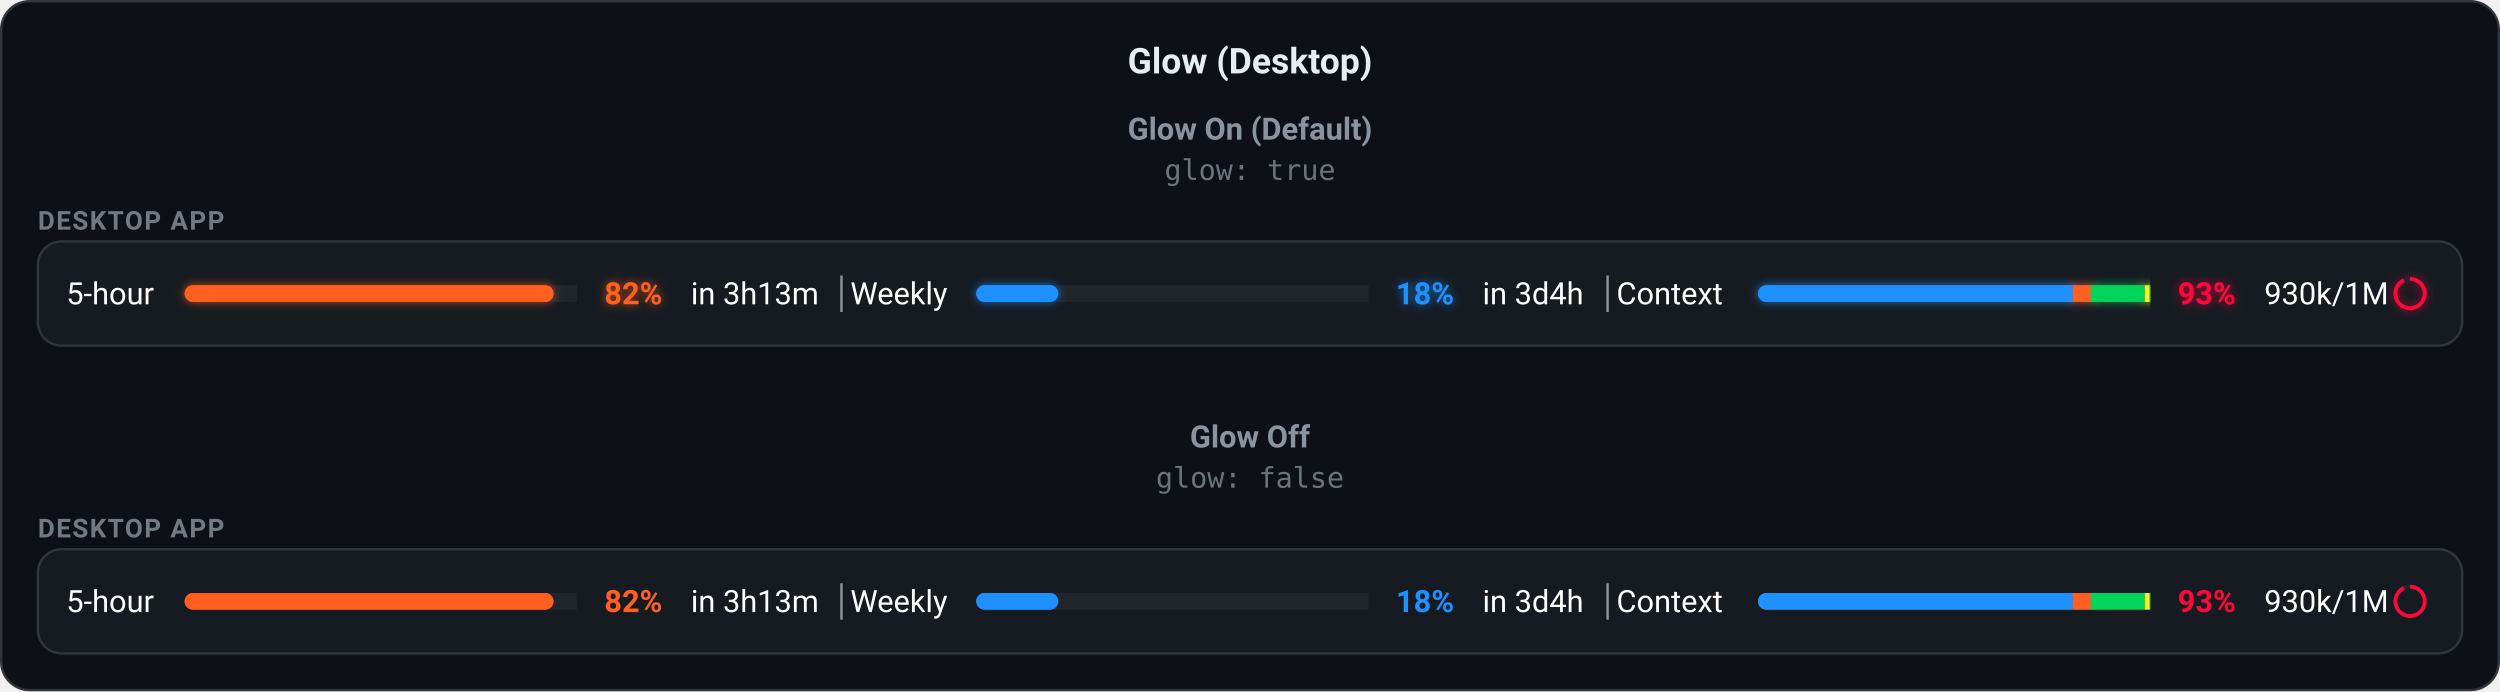
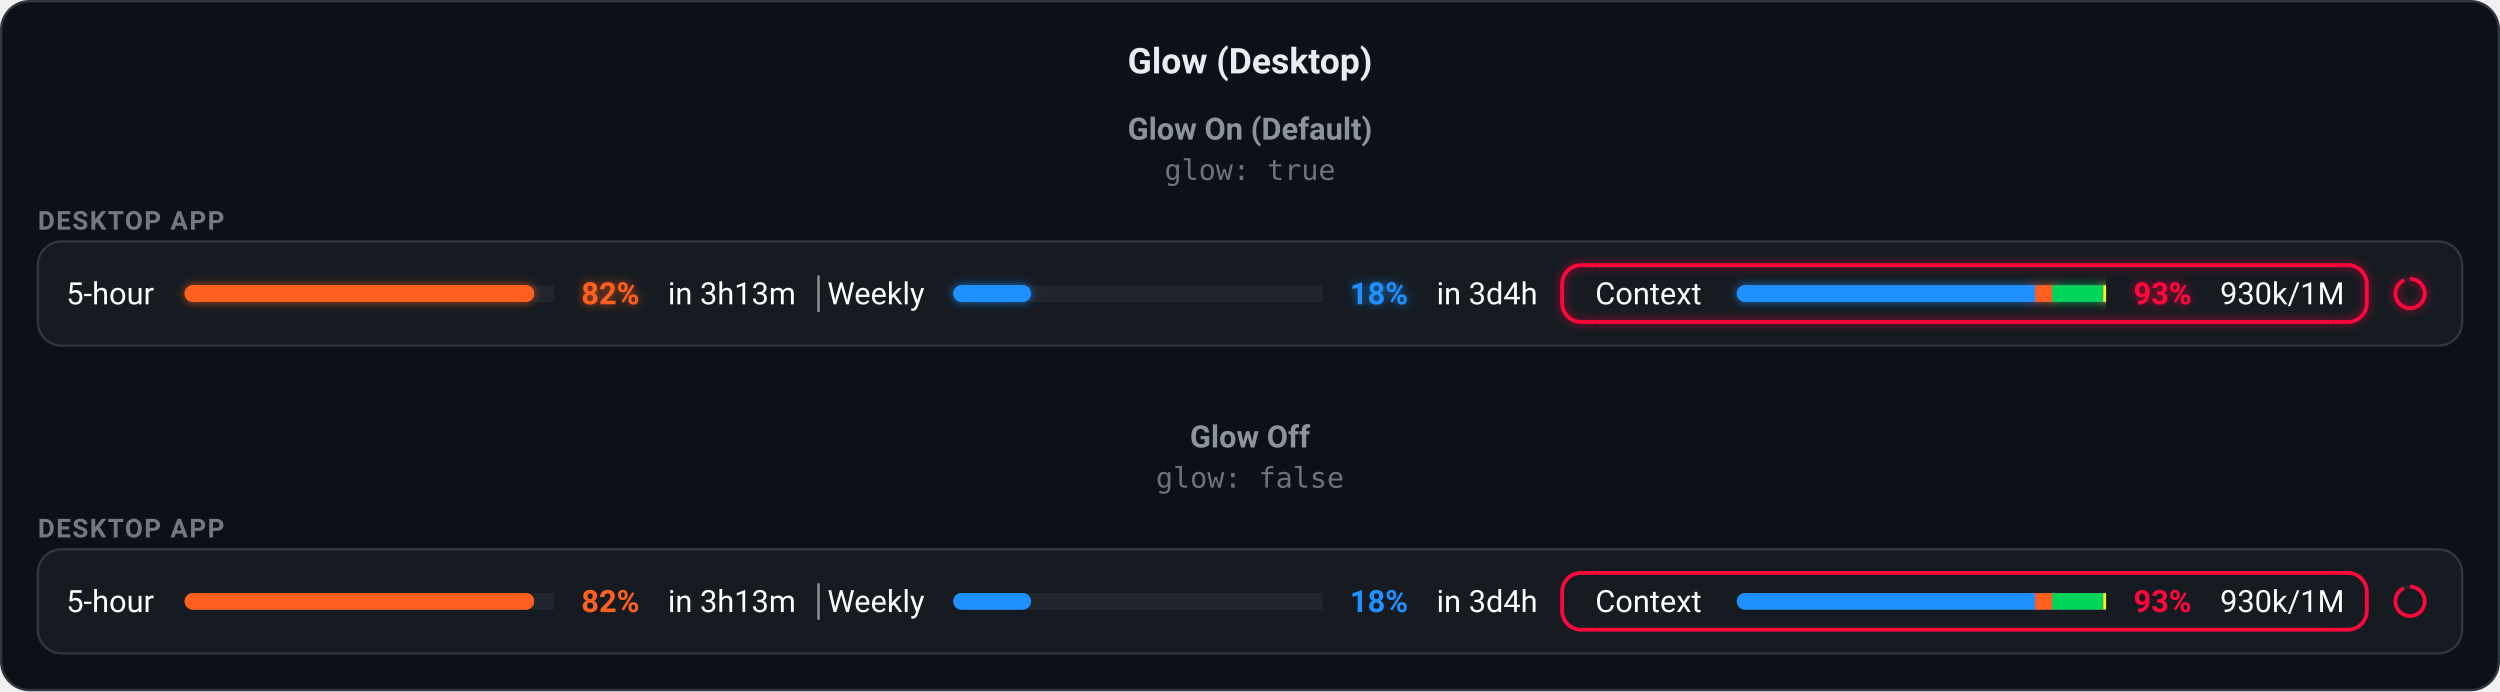
<svg xmlns="http://www.w3.org/2000/svg" width="1056" height="292" viewBox="0 0 1056 292">
  <rect x="0.5" y="0.5" width="1055" height="291" rx="12" fill="#0D1117" stroke="#30363D" />
  <text x="528" y="31" font-family="'Segoe UI', system-ui, -apple-system, Roboto, sans-serif" font-size="15" font-weight="600" fill="#E6EDF3" text-anchor="middle">Glow (Desktop)</text>
  <text x="528" y="59" font-family="'Segoe UI', system-ui, -apple-system, Roboto, sans-serif" font-size="13" font-weight="600" fill="#8B949E" text-anchor="middle">Glow On (Default)</text>
  <text x="528" y="76" font-family="'Cascadia Mono', 'JetBrains Mono', Consolas, 'DejaVu Sans Mono', monospace" font-size="12" fill="#8B949E" fill-opacity="0.75" text-anchor="middle" xml:space="preserve">glow: true</text>
  <text x="16" y="97" font-family="'Segoe UI', system-ui, -apple-system, Roboto, sans-serif" font-size="11" font-weight="600" letter-spacing="0.6" fill="#8B949E" fill-opacity="0.8">DESKTOP APP</text>
  <rect x="16" y="102" width="1024" height="44" rx="10" fill="#161B22" stroke="#30363D" />
+   <svg x="673.84" y="107.33" width="311.89" height="33.33" viewBox="0 0 100 50" preserveAspectRatio="none">
+     <defs>
+       <filter id="fgf15674" filterUnits="userSpaceOnUse" x="0" y="0" width="100" height="50">
+         <feGaussianBlur stdDeviation="0 3" />
+       </filter>
+     </defs>
+     <path data-role="frame-halo" d="M0 7H100M0 43H100" fill="none" stroke="#FF073A" stroke-width="2.4" stroke-linecap="butt" filter="url(#fgf15674)" opacity="0.7" />
+     <path data-role="frame" d="M0 7H100M0 43H100" fill="none" stroke="#FF073A" stroke-width="2.4" stroke-linecap="butt" />
+   </svg>
+   <svg x="655.18" y="107.33" width="18.67" height="33.33" viewBox="0 0 28 50">
+     <defs>
+       <filter id="fgf15655" filterUnits="userSpaceOnUse" x="-46" y="0" width="138" height="50">
+         <feGaussianBlur stdDeviation="3 3" />
+       </filter>
+     </defs>
+     <path data-role="frame-halo" d="M46 7H19A12 12 0 0 0 7 19V31A12 12 0 0 0 19 43H46" fill="none" stroke="#FF073A" stroke-width="2.4" stroke-linecap="butt" filter="url(#fgf15655)" opacity="0.7" />
+     <path data-role="frame" d="M46 7H19A12 12 0 0 0 7 19V31A12 12 0 0 0 19 43H46" fill="none" stroke="#FF073A" stroke-width="2.4" stroke-linecap="butt" />
+   </svg>
+   <svg x="985.73" y="107.33" width="18.67" height="33.33" viewBox="0 0 28 50">
+     <defs>
+       <filter id="fgf15986" filterUnits="userSpaceOnUse" x="-46" y="0" width="138" height="50">
+         <feGaussianBlur stdDeviation="3 3" />
+       </filter>
+     </defs>
+     <g transform="translate(28 0) scale(-1 1)">
+       <path data-role="frame-halo" d="M46 7H19A12 12 0 0 0 7 19V31A12 12 0 0 0 19 43H46" fill="none" stroke="#FF073A" stroke-width="2.4" stroke-linecap="butt" filter="url(#fgf15986)" opacity="0.7" />
+       <path data-role="frame" d="M46 7H19A12 12 0 0 0 7 19V31A12 12 0 0 0 19 43H46" fill="none" stroke="#FF073A" stroke-width="2.4" stroke-linecap="butt" />
+     </g>
+   </svg>
  <text x="28.00" y="128.55" font-family="'Segoe UI', system-ui, -apple-system, Roboto, sans-serif" font-size="13" fill="#FFFFFF" textLength="42.00" lengthAdjust="spacing" xml:space="preserve">5-hour </text>
-   <svg x="70.00" y="114" width="173.67" height="20" overflow="hidden">
-     <svg x="0.00" y="0" width="206.00" height="20" viewBox="0 0 309 30" preserveAspectRatio="xMinYMid meet">
-       <defs>
-         <filter id="r8" filterUnits="userSpaceOnUse" x="0" y="0" width="309" height="30">
-           <feGaussianBlur stdDeviation="3" />
-         </filter>
-         <clipPath id="c8">
-           <rect x="12" y="9.75" width="233.70" height="10.5" rx="5.25" />
-         </clipPath>
-       </defs>
-       <rect data-role="track" x="12" y="9.75" width="285" height="10.5" rx="5.25" fill="#21262D" />
-       <g filter="url(#r8)" opacity="0.7">
-         <g clip-path="url(#c8)">
-           <rect data-role="slice-halo-tip" x="12" y="9.75" width="233.70" height="10.5" fill="#FF5F1F" />
-           <rect data-role="slice-halo" x="12.00" y="9.75" width="233.70" height="10.5" fill="#FF5F1F" data-grow="82.0" />
+   <svg x="70.00" y="114" width="163.96" height="20" overflow="hidden">
+     <svg x="0.00" y="0" width="196.00" height="20" viewBox="0 0 294 30" preserveAspectRatio="xMinYMid meet">
+       <defs>
+         <filter id="r9" filterUnits="userSpaceOnUse" x="0" y="0" width="294" height="30">
+           <feGaussianBlur stdDeviation="3" />
+         </filter>
+         <clipPath id="c9">
+           <rect x="12" y="9.75" width="221.40" height="10.5" rx="5.25" />
+         </clipPath>
+       </defs>
+       <rect data-role="track" x="12" y="9.75" width="270" height="10.5" rx="5.25" fill="#21262D" />
+       <g filter="url(#r9)" opacity="0.7">
+         <g clip-path="url(#c9)">
+           <rect data-role="slice-halo-tip" x="12" y="9.75" width="221.40" height="10.5" fill="#FF5F1F" />
+           <rect data-role="slice-halo" x="12.00" y="9.75" width="221.40" height="10.5" fill="#FF5F1F" data-grow="82.0" />
        </g>
      </g>
-       <g clip-path="url(#c8)">
-         <rect data-role="slice-tip" x="12" y="9.75" width="233.70" height="10.5" fill="#FF5F1F" />
-         <rect data-role="slice" x="12.00" y="9.75" width="233.70" height="10.5" fill="#FF5F1F" data-grow="82.0" />
-       </g>
-     </svg>
-   </svg>
-   <svg x="247.27" y="114" width="41.33" height="20" viewBox="0 0 62 30" preserveAspectRatio="xMinYMid meet">
-     <defs>
-       <filter id="r9" filterUnits="userSpaceOnUse" x="0" y="0" width="62" height="30">
-         <feGaussianBlur stdDeviation="3" />
-       </filter>
-     </defs>
-     <text data-role="pct-halo" x="12" y="21.8" font-family="system-ui, -apple-system, 'Segoe UI', Roboto, sans-serif" font-size="19.5" font-weight="700" fill="#FF5F1F" filter="url(#r9)" opacity="0.7">82%</text>
+       <g clip-path="url(#c9)">
+         <rect data-role="slice-tip" x="12" y="9.75" width="221.40" height="10.5" fill="#FF5F1F" />
+         <rect data-role="slice" x="12.00" y="9.75" width="221.40" height="10.5" fill="#FF5F1F" data-grow="82.0" />
+       </g>
+     </svg>
+   </svg>
+   <svg x="237.56" y="114" width="41.33" height="20" viewBox="0 0 62 30" preserveAspectRatio="xMinYMid meet">
+     <defs>
+       <filter id="r10" filterUnits="userSpaceOnUse" x="0" y="0" width="62" height="30">
+         <feGaussianBlur stdDeviation="3" />
+       </filter>
+     </defs>
+     <text data-role="pct-halo" x="12" y="21.8" font-family="system-ui, -apple-system, 'Segoe UI', Roboto, sans-serif" font-size="19.5" font-weight="700" fill="#FF5F1F" filter="url(#r10)" opacity="0.7">82%</text>
    <text data-role="pct" x="12" y="21.8" font-family="system-ui, -apple-system, 'Segoe UI', Roboto, sans-serif" font-size="19.5" font-weight="700" fill="#FF5F1F">82%</text>
  </svg>
-   <text x="288.60" y="128.55" font-family="'Segoe UI', system-ui, -apple-system, Roboto, sans-serif" font-size="13" fill="#FFFFFF" textLength="58.80" lengthAdjust="spacing" xml:space="preserve"> in 3h13m</text>
-   <text x="347.40" y="128.55" font-family="'Segoe UI', system-ui, -apple-system, Roboto, sans-serif" font-size="13" fill="#929497" textLength="11.80" lengthAdjust="spacing" xml:space="preserve"> │ </text>
-   <text x="359.20" y="128.55" font-family="'Segoe UI', system-ui, -apple-system, Roboto, sans-serif" font-size="13" fill="#FFFFFF" textLength="45.20" lengthAdjust="spacing" xml:space="preserve">Weekly </text>
-   <svg x="404.40" y="114" width="173.67" height="20" overflow="hidden">
-     <svg x="0.00" y="0" width="206.00" height="20" viewBox="0 0 309 30" preserveAspectRatio="xMinYMid meet">
-       <defs>
-         <filter id="r10" filterUnits="userSpaceOnUse" x="0" y="0" width="309" height="30">
-           <feGaussianBlur stdDeviation="3" />
-         </filter>
-         <clipPath id="c10">
-           <rect x="12" y="9.75" width="51.87" height="10.5" rx="5.25" />
-         </clipPath>
-       </defs>
-       <rect data-role="track" x="12" y="9.75" width="285" height="10.5" rx="5.25" fill="#21262D" />
-       <g filter="url(#r10)" opacity="0.7">
-         <g clip-path="url(#c10)">
-           <rect data-role="slice-halo-tip" x="12" y="9.75" width="51.87" height="10.5" fill="#1E90FF" />
-           <rect data-role="slice-halo" x="12.00" y="9.75" width="51.87" height="10.5" fill="#1E90FF" data-grow="18.2" />
+   <text x="278.89" y="128.55" font-family="'Segoe UI', system-ui, -apple-system, Roboto, sans-serif" font-size="13" fill="#FFFFFF" textLength="58.80" lengthAdjust="spacing" xml:space="preserve"> in 3h13m</text>
+   <text x="337.69" y="128.55" font-family="'Segoe UI', system-ui, -apple-system, Roboto, sans-serif" font-size="13" fill="#929497" textLength="11.80" lengthAdjust="spacing" xml:space="preserve"> │ </text>
+   <text x="349.49" y="128.55" font-family="'Segoe UI', system-ui, -apple-system, Roboto, sans-serif" font-size="13" fill="#FFFFFF" textLength="45.20" lengthAdjust="spacing" xml:space="preserve">Weekly </text>
+   <svg x="394.69" y="114" width="163.96" height="20" overflow="hidden">
+     <svg x="0.00" y="0" width="196.00" height="20" viewBox="0 0 294 30" preserveAspectRatio="xMinYMid meet">
+       <defs>
+         <filter id="r11" filterUnits="userSpaceOnUse" x="0" y="0" width="294" height="30">
+           <feGaussianBlur stdDeviation="3" />
+         </filter>
+         <clipPath id="c11">
+           <rect x="12" y="9.75" width="49.14" height="10.5" rx="5.25" />
+         </clipPath>
+       </defs>
+       <rect data-role="track" x="12" y="9.75" width="270" height="10.5" rx="5.25" fill="#21262D" />
+       <g filter="url(#r11)" opacity="0.7">
+         <g clip-path="url(#c11)">
+           <rect data-role="slice-halo-tip" x="12" y="9.75" width="49.14" height="10.5" fill="#1E90FF" />
+           <rect data-role="slice-halo" x="12.00" y="9.75" width="49.14" height="10.5" fill="#1E90FF" data-grow="18.2" />
        </g>
      </g>
-       <g clip-path="url(#c10)">
-         <rect data-role="slice-tip" x="12" y="9.75" width="51.87" height="10.5" fill="#1E90FF" />
-         <rect data-role="slice" x="12.00" y="9.75" width="51.87" height="10.5" fill="#1E90FF" data-grow="18.2" />
-       </g>
-     </svg>
-   </svg>
-   <svg x="581.67" y="114" width="41.33" height="20" viewBox="0 0 62 30" preserveAspectRatio="xMinYMid meet">
-     <defs>
-       <filter id="r11" filterUnits="userSpaceOnUse" x="0" y="0" width="62" height="30">
-         <feGaussianBlur stdDeviation="3" />
-       </filter>
-     </defs>
-     <text data-role="pct-halo" x="12" y="21.8" font-family="system-ui, -apple-system, 'Segoe UI', Roboto, sans-serif" font-size="19.5" font-weight="700" fill="#1E90FF" filter="url(#r11)" opacity="0.7">18%</text>
+       <g clip-path="url(#c11)">
+         <rect data-role="slice-tip" x="12" y="9.75" width="49.14" height="10.5" fill="#1E90FF" />
+         <rect data-role="slice" x="12.00" y="9.75" width="49.14" height="10.5" fill="#1E90FF" data-grow="18.2" />
+       </g>
+     </svg>
+   </svg>
+   <svg x="562.24" y="114" width="41.33" height="20" viewBox="0 0 62 30" preserveAspectRatio="xMinYMid meet">
+     <defs>
+       <filter id="r12" filterUnits="userSpaceOnUse" x="0" y="0" width="62" height="30">
+         <feGaussianBlur stdDeviation="3" />
+       </filter>
+     </defs>
+     <text data-role="pct-halo" x="12" y="21.8" font-family="system-ui, -apple-system, 'Segoe UI', Roboto, sans-serif" font-size="19.5" font-weight="700" fill="#1E90FF" filter="url(#r12)" opacity="0.7">18%</text>
    <text data-role="pct" x="12" y="21.8" font-family="system-ui, -apple-system, 'Segoe UI', Roboto, sans-serif" font-size="19.5" font-weight="700" fill="#1E90FF">18%</text>
  </svg>
-   <text x="623.00" y="128.55" font-family="'Segoe UI', system-ui, -apple-system, Roboto, sans-serif" font-size="13" fill="#FFFFFF" textLength="48.00" lengthAdjust="spacing" xml:space="preserve"> in 3d4h</text>
-   <text x="671.00" y="128.55" font-family="'Segoe UI', system-ui, -apple-system, Roboto, sans-serif" font-size="13" fill="#929497" textLength="11.80" lengthAdjust="spacing" xml:space="preserve"> │ </text>
-   <text x="682.80" y="128.55" font-family="'Segoe UI', system-ui, -apple-system, Roboto, sans-serif" font-size="13" fill="#FFFFFF" textLength="51.80" lengthAdjust="spacing" xml:space="preserve">Context </text>
-   <svg x="734.60" y="114" width="173.67" height="20" overflow="hidden">
-     <svg x="0.00" y="0" width="206.00" height="20" viewBox="0 0 309 30" preserveAspectRatio="xMinYMid meet">
-       <defs>
-         <filter id="r12" filterUnits="userSpaceOnUse" x="0" y="0" width="309" height="30">
-           <feGaussianBlur stdDeviation="3" />
-         </filter>
-         <clipPath id="c12">
-           <rect x="12" y="9.75" width="274.45" height="10.5" rx="5.25" />
-         </clipPath>
-       </defs>
-       <rect data-role="track" x="12" y="9.75" width="285" height="10.5" rx="5.25" fill="#21262D" />
-       <g filter="url(#r12)" opacity="0.7">
-         <g clip-path="url(#c12)">
-           <rect data-role="slice-halo-tip" x="12" y="9.75" width="265.05" height="10.5" fill="#39FF14" />
-           <rect data-role="slice-halo" x="12.00" y="9.75" width="199.50" height="10.5" fill="#1E90FF" data-grow="70.0" />
-           <rect data-role="slice-halo" x="211.50" y="9.75" width="11.40" height="10.5" fill="#FF5F1F" data-grow="4.0" />
-           <rect data-role="slice-halo" x="222.90" y="9.75" width="34.20" height="10.5" fill="#00D45A" data-grow="12.0" />
-           <rect data-role="slice-halo" x="257.10" y="9.75" width="2.85" height="10.5" fill="#FFF01F" data-grow="1.0" />
-           <rect data-role="slice-halo" x="259.95" y="9.75" width="17.10" height="10.5" fill="#39FF14" data-grow="6.0" />
+   <text x="603.58" y="128.55" font-family="'Segoe UI', system-ui, -apple-system, Roboto, sans-serif" font-size="13" fill="#FFFFFF" textLength="48.00" lengthAdjust="spacing" xml:space="preserve"> in 3d4h</text>
+   <text x="673.84" y="128.55" font-family="'Segoe UI', system-ui, -apple-system, Roboto, sans-serif" font-size="13" fill="#FFFFFF" textLength="51.80" lengthAdjust="spacing" xml:space="preserve">Context </text>
+   <svg x="725.64" y="114" width="163.96" height="20" overflow="hidden">
+     <svg x="0.00" y="0" width="196.00" height="20" viewBox="0 0 294 30" preserveAspectRatio="xMinYMid meet">
+       <defs>
+         <filter id="r13" filterUnits="userSpaceOnUse" x="0" y="0" width="294" height="30">
+           <feGaussianBlur stdDeviation="3" />
+         </filter>
+         <clipPath id="c13">
+           <rect x="12" y="9.75" width="260.01" height="10.5" rx="5.25" />
+         </clipPath>
+       </defs>
+       <rect data-role="track" x="12" y="9.75" width="270" height="10.5" rx="5.25" fill="#21262D" />
+       <g filter="url(#r13)" opacity="0.7">
+         <g clip-path="url(#c13)">
+           <rect data-role="slice-halo-tip" x="12" y="9.75" width="251.10" height="10.5" fill="#39FF14" />
+           <rect data-role="slice-halo" x="12.00" y="9.75" width="189.00" height="10.5" fill="#1E90FF" data-grow="70.0" />
+           <rect data-role="slice-halo" x="201.00" y="9.75" width="10.80" height="10.5" fill="#FF5F1F" data-grow="4.0" />
+           <rect data-role="slice-halo" x="211.80" y="9.75" width="32.40" height="10.5" fill="#00D45A" data-grow="12.0" />
+           <rect data-role="slice-halo" x="244.20" y="9.75" width="2.70" height="10.5" fill="#FFF01F" data-grow="1.0" />
+           <rect data-role="slice-halo" x="246.90" y="9.75" width="16.20" height="10.5" fill="#39FF14" data-grow="6.0" />
        </g>
      </g>
-       <g clip-path="url(#c12)">
-         <rect data-role="slice-tip" x="12" y="9.75" width="274.45" height="10.5" fill="#6E7681" />
-         <rect data-role="slice" x="12.00" y="9.75" width="199.50" height="10.5" fill="#1E90FF" data-grow="70.0" />
-         <rect data-role="slice" x="211.50" y="9.75" width="11.40" height="10.5" fill="#FF5F1F" data-grow="4.0" />
-         <rect data-role="slice" x="222.90" y="9.75" width="34.20" height="10.5" fill="#00D45A" data-grow="12.0" />
-         <rect data-role="slice" x="257.10" y="9.75" width="2.85" height="10.5" fill="#FFF01F" data-grow="1.0" />
-         <rect data-role="slice" x="259.95" y="9.75" width="17.10" height="10.5" fill="#39FF14" data-grow="6.0" />
-         <rect data-role="slice" x="277.05" y="9.75" width="9.41" height="10.5" fill="#6E7681" data-grow="3.3" />
-       </g>
-     </svg>
-   </svg>
-   <svg x="911.87" y="114" width="41.33" height="20" viewBox="0 0 62 30" preserveAspectRatio="xMinYMid meet">
-     <defs>
-       <filter id="r13" filterUnits="userSpaceOnUse" x="0" y="0" width="62" height="30">
-         <feGaussianBlur stdDeviation="3" />
-       </filter>
-     </defs>
-     <text data-role="pct-halo" x="12" y="21.8" font-family="system-ui, -apple-system, 'Segoe UI', Roboto, sans-serif" font-size="19.5" font-weight="700" fill="#FF073A" filter="url(#r13)" opacity="0.7">93%</text>
+       <g clip-path="url(#c13)">
+         <rect data-role="slice-tip" x="12" y="9.75" width="260.01" height="10.5" fill="#6E7681" />
+         <rect data-role="slice" x="12.00" y="9.75" width="189.00" height="10.5" fill="#1E90FF" data-grow="70.0" />
+         <rect data-role="slice" x="201.00" y="9.75" width="10.80" height="10.5" fill="#FF5F1F" data-grow="4.0" />
+         <rect data-role="slice" x="211.80" y="9.75" width="32.40" height="10.5" fill="#00D45A" data-grow="12.0" />
+         <rect data-role="slice" x="244.20" y="9.75" width="2.70" height="10.5" fill="#FFF01F" data-grow="1.0" />
+         <rect data-role="slice" x="246.90" y="9.75" width="16.20" height="10.5" fill="#39FF14" data-grow="6.0" />
+         <rect data-role="slice" x="263.10" y="9.75" width="8.91" height="10.5" fill="#6E7681" data-grow="3.3" />
+       </g>
+     </svg>
+   </svg>
+   <svg x="893.20" y="114" width="41.33" height="20" viewBox="0 0 62 30" preserveAspectRatio="xMinYMid meet">
+     <defs>
+       <filter id="r14" filterUnits="userSpaceOnUse" x="0" y="0" width="62" height="30">
+         <feGaussianBlur stdDeviation="3" />
+       </filter>
+     </defs>
+     <text data-role="pct-halo" x="12" y="21.8" font-family="system-ui, -apple-system, 'Segoe UI', Roboto, sans-serif" font-size="19.5" font-weight="700" fill="#FF073A" filter="url(#r14)" opacity="0.7">93%</text>
    <text data-role="pct" x="12" y="21.8" font-family="system-ui, -apple-system, 'Segoe UI', Roboto, sans-serif" font-size="19.5" font-weight="700" fill="#FF073A">93%</text>
  </svg>
-   <text x="953.20" y="128.55" font-family="'Segoe UI', system-ui, -apple-system, Roboto, sans-serif" font-size="13" fill="#FFFFFF" textLength="51.20" lengthAdjust="spacing" xml:space="preserve"> 930k/1M</text>
+   <text x="934.53" y="128.55" font-family="'Segoe UI', system-ui, -apple-system, Roboto, sans-serif" font-size="13" fill="#FFFFFF" textLength="51.20" lengthAdjust="spacing" xml:space="preserve"> 930k/1M</text>
  <svg x="1008.00" y="114" width="20.00" height="20" viewBox="0 0 30 30" preserveAspectRatio="xMinYMid meet">
    <defs>
-       <filter id="r14" filterUnits="userSpaceOnUse" x="0" y="0" width="30" height="30">
+       <filter id="r16" filterUnits="userSpaceOnUse" x="0" y="0" width="30" height="30">
        <feGaussianBlur stdDeviation="3" />
      </filter>
    </defs>
    <circle data-role="ring-track" cx="15" cy="15" r="9.3" fill="none" stroke-width="2.4" transform="rotate(-90 15 15)" stroke="#21262D" />
-     <g filter="url(#r14)" opacity="0.7">
+     <g filter="url(#r16)" opacity="0.7">
      <circle data-role="ring-halo" cx="15" cy="15" r="9.3" fill="none" stroke-width="2.4" transform="rotate(-90 15 15)" stroke="#FF073A" stroke-dasharray="54.34 58.43" stroke-dashoffset="0.00" />
    </g>
    <circle data-role="ring" cx="15" cy="15" r="9.3" fill="none" stroke-width="2.4" transform="rotate(-90 15 15)" stroke="#FF073A" stroke-dasharray="54.34 58.43" stroke-dashoffset="0.00" />
  </svg>
  <text x="528" y="189" font-family="'Segoe UI', system-ui, -apple-system, Roboto, sans-serif" font-size="13" font-weight="600" fill="#8B949E" text-anchor="middle">Glow Off</text>
  <text x="528" y="206" font-family="'Cascadia Mono', 'JetBrains Mono', Consolas, 'DejaVu Sans Mono', monospace" font-size="12" fill="#8B949E" fill-opacity="0.75" text-anchor="middle" xml:space="preserve">glow: false</text>
  <text x="16" y="227" font-family="'Segoe UI', system-ui, -apple-system, Roboto, sans-serif" font-size="11" font-weight="600" letter-spacing="0.6" fill="#8B949E" fill-opacity="0.8">DESKTOP APP</text>
  <rect x="16" y="232" width="1024" height="44" rx="10" fill="#161B22" stroke="#30363D" />
+   <svg x="673.84" y="237.33" width="311.89" height="33.33" viewBox="0 0 100 50" preserveAspectRatio="none">
+     <defs />
+     <path data-role="frame" d="M0 7H100M0 43H100" fill="none" stroke="#FF073A" stroke-width="2.4" stroke-linecap="butt" />
+   </svg>
+   <svg x="655.18" y="237.33" width="18.67" height="33.33" viewBox="0 0 28 50">
+     <defs />
+     <path data-role="frame" d="M46 7H19A12 12 0 0 0 7 19V31A12 12 0 0 0 19 43H46" fill="none" stroke="#FF073A" stroke-width="2.4" stroke-linecap="butt" />
+   </svg>
+   <svg x="985.73" y="237.33" width="18.67" height="33.33" viewBox="0 0 28 50">
+     <defs />
+     <g transform="translate(28 0) scale(-1 1)">
+       <path data-role="frame" d="M46 7H19A12 12 0 0 0 7 19V31A12 12 0 0 0 19 43H46" fill="none" stroke="#FF073A" stroke-width="2.4" stroke-linecap="butt" />
+     </g>
+   </svg>
  <text x="28.00" y="258.55" font-family="'Segoe UI', system-ui, -apple-system, Roboto, sans-serif" font-size="13" fill="#FFFFFF" textLength="42.00" lengthAdjust="spacing" xml:space="preserve">5-hour </text>
-   <svg x="70.00" y="244" width="173.67" height="20" overflow="hidden">
-     <svg x="0.00" y="0" width="206.00" height="20" viewBox="0 0 309 30" preserveAspectRatio="xMinYMid meet">
-       <defs>
-         <filter id="r22" filterUnits="userSpaceOnUse" x="0" y="0" width="309" height="30">
-           <feGaussianBlur stdDeviation="3" />
-         </filter>
-         <clipPath id="c22">
-           <rect x="12" y="9.75" width="233.70" height="10.5" rx="5.25" />
-         </clipPath>
-       </defs>
-       <rect data-role="track" x="12" y="9.75" width="285" height="10.5" rx="5.25" fill="#21262D" />
-       <g clip-path="url(#c22)">
-         <rect data-role="slice-tip" x="12" y="9.75" width="233.70" height="10.5" fill="#FF5F1F" />
-         <rect data-role="slice" x="12.00" y="9.75" width="233.70" height="10.5" fill="#FF5F1F" data-grow="82.0" />
-       </g>
-     </svg>
-   </svg>
-   <svg x="247.27" y="244" width="41.33" height="20" viewBox="0 0 62 30" preserveAspectRatio="xMinYMid meet">
+   <svg x="70.00" y="244" width="163.96" height="20" overflow="hidden">
+     <svg x="0.00" y="0" width="196.00" height="20" viewBox="0 0 294 30" preserveAspectRatio="xMinYMid meet">
+       <defs>
+         <filter id="r25" filterUnits="userSpaceOnUse" x="0" y="0" width="294" height="30">
+           <feGaussianBlur stdDeviation="3" />
+         </filter>
+         <clipPath id="c25">
+           <rect x="12" y="9.75" width="221.40" height="10.5" rx="5.25" />
+         </clipPath>
+       </defs>
+       <rect data-role="track" x="12" y="9.75" width="270" height="10.5" rx="5.25" fill="#21262D" />
+       <g clip-path="url(#c25)">
+         <rect data-role="slice-tip" x="12" y="9.75" width="221.40" height="10.5" fill="#FF5F1F" />
+         <rect data-role="slice" x="12.00" y="9.75" width="221.40" height="10.5" fill="#FF5F1F" data-grow="82.0" />
+       </g>
+     </svg>
+   </svg>
+   <svg x="237.56" y="244" width="41.33" height="20" viewBox="0 0 62 30" preserveAspectRatio="xMinYMid meet">
    <defs />
    <text data-role="pct" x="12" y="21.8" font-family="system-ui, -apple-system, 'Segoe UI', Roboto, sans-serif" font-size="19.5" font-weight="700" fill="#FF5F1F">82%</text>
  </svg>
-   <text x="288.60" y="258.55" font-family="'Segoe UI', system-ui, -apple-system, Roboto, sans-serif" font-size="13" fill="#FFFFFF" textLength="58.80" lengthAdjust="spacing" xml:space="preserve"> in 3h13m</text>
-   <text x="347.40" y="258.55" font-family="'Segoe UI', system-ui, -apple-system, Roboto, sans-serif" font-size="13" fill="#929497" textLength="11.80" lengthAdjust="spacing" xml:space="preserve"> │ </text>
-   <text x="359.20" y="258.55" font-family="'Segoe UI', system-ui, -apple-system, Roboto, sans-serif" font-size="13" fill="#FFFFFF" textLength="45.20" lengthAdjust="spacing" xml:space="preserve">Weekly </text>
-   <svg x="404.40" y="244" width="173.67" height="20" overflow="hidden">
-     <svg x="0.00" y="0" width="206.00" height="20" viewBox="0 0 309 30" preserveAspectRatio="xMinYMid meet">
-       <defs>
-         <filter id="r24" filterUnits="userSpaceOnUse" x="0" y="0" width="309" height="30">
-           <feGaussianBlur stdDeviation="3" />
-         </filter>
-         <clipPath id="c24">
-           <rect x="12" y="9.75" width="51.87" height="10.5" rx="5.25" />
-         </clipPath>
-       </defs>
-       <rect data-role="track" x="12" y="9.75" width="285" height="10.5" rx="5.25" fill="#21262D" />
-       <g clip-path="url(#c24)">
-         <rect data-role="slice-tip" x="12" y="9.75" width="51.87" height="10.5" fill="#1E90FF" />
-         <rect data-role="slice" x="12.00" y="9.75" width="51.87" height="10.5" fill="#1E90FF" data-grow="18.2" />
-       </g>
-     </svg>
-   </svg>
-   <svg x="581.67" y="244" width="41.33" height="20" viewBox="0 0 62 30" preserveAspectRatio="xMinYMid meet">
+   <text x="278.89" y="258.55" font-family="'Segoe UI', system-ui, -apple-system, Roboto, sans-serif" font-size="13" fill="#FFFFFF" textLength="58.80" lengthAdjust="spacing" xml:space="preserve"> in 3h13m</text>
+   <text x="337.69" y="258.55" font-family="'Segoe UI', system-ui, -apple-system, Roboto, sans-serif" font-size="13" fill="#929497" textLength="11.80" lengthAdjust="spacing" xml:space="preserve"> │ </text>
+   <text x="349.49" y="258.55" font-family="'Segoe UI', system-ui, -apple-system, Roboto, sans-serif" font-size="13" fill="#FFFFFF" textLength="45.20" lengthAdjust="spacing" xml:space="preserve">Weekly </text>
+   <svg x="394.69" y="244" width="163.96" height="20" overflow="hidden">
+     <svg x="0.00" y="0" width="196.00" height="20" viewBox="0 0 294 30" preserveAspectRatio="xMinYMid meet">
+       <defs>
+         <filter id="r27" filterUnits="userSpaceOnUse" x="0" y="0" width="294" height="30">
+           <feGaussianBlur stdDeviation="3" />
+         </filter>
+         <clipPath id="c27">
+           <rect x="12" y="9.75" width="49.14" height="10.5" rx="5.25" />
+         </clipPath>
+       </defs>
+       <rect data-role="track" x="12" y="9.75" width="270" height="10.5" rx="5.25" fill="#21262D" />
+       <g clip-path="url(#c27)">
+         <rect data-role="slice-tip" x="12" y="9.75" width="49.14" height="10.5" fill="#1E90FF" />
+         <rect data-role="slice" x="12.00" y="9.75" width="49.14" height="10.5" fill="#1E90FF" data-grow="18.2" />
+       </g>
+     </svg>
+   </svg>
+   <svg x="562.24" y="244" width="41.33" height="20" viewBox="0 0 62 30" preserveAspectRatio="xMinYMid meet">
    <defs />
    <text data-role="pct" x="12" y="21.8" font-family="system-ui, -apple-system, 'Segoe UI', Roboto, sans-serif" font-size="19.5" font-weight="700" fill="#1E90FF">18%</text>
  </svg>
-   <text x="623.00" y="258.55" font-family="'Segoe UI', system-ui, -apple-system, Roboto, sans-serif" font-size="13" fill="#FFFFFF" textLength="48.00" lengthAdjust="spacing" xml:space="preserve"> in 3d4h</text>
-   <text x="671.00" y="258.55" font-family="'Segoe UI', system-ui, -apple-system, Roboto, sans-serif" font-size="13" fill="#929497" textLength="11.80" lengthAdjust="spacing" xml:space="preserve"> │ </text>
-   <text x="682.80" y="258.55" font-family="'Segoe UI', system-ui, -apple-system, Roboto, sans-serif" font-size="13" fill="#FFFFFF" textLength="51.80" lengthAdjust="spacing" xml:space="preserve">Context </text>
-   <svg x="734.60" y="244" width="173.67" height="20" overflow="hidden">
-     <svg x="0.00" y="0" width="206.00" height="20" viewBox="0 0 309 30" preserveAspectRatio="xMinYMid meet">
-       <defs>
-         <filter id="r26" filterUnits="userSpaceOnUse" x="0" y="0" width="309" height="30">
-           <feGaussianBlur stdDeviation="3" />
-         </filter>
-         <clipPath id="c26">
-           <rect x="12" y="9.75" width="274.45" height="10.5" rx="5.25" />
-         </clipPath>
-       </defs>
-       <rect data-role="track" x="12" y="9.75" width="285" height="10.5" rx="5.25" fill="#21262D" />
-       <g clip-path="url(#c26)">
-         <rect data-role="slice-tip" x="12" y="9.75" width="274.45" height="10.5" fill="#6E7681" />
-         <rect data-role="slice" x="12.00" y="9.75" width="199.50" height="10.5" fill="#1E90FF" data-grow="70.0" />
-         <rect data-role="slice" x="211.50" y="9.75" width="11.40" height="10.5" fill="#FF5F1F" data-grow="4.0" />
-         <rect data-role="slice" x="222.90" y="9.75" width="34.20" height="10.5" fill="#00D45A" data-grow="12.0" />
-         <rect data-role="slice" x="257.10" y="9.75" width="2.85" height="10.5" fill="#FFF01F" data-grow="1.0" />
-         <rect data-role="slice" x="259.95" y="9.75" width="17.10" height="10.5" fill="#39FF14" data-grow="6.0" />
-         <rect data-role="slice" x="277.05" y="9.75" width="9.41" height="10.5" fill="#6E7681" data-grow="3.3" />
-       </g>
-     </svg>
-   </svg>
-   <svg x="911.87" y="244" width="41.33" height="20" viewBox="0 0 62 30" preserveAspectRatio="xMinYMid meet">
+   <text x="603.58" y="258.55" font-family="'Segoe UI', system-ui, -apple-system, Roboto, sans-serif" font-size="13" fill="#FFFFFF" textLength="48.00" lengthAdjust="spacing" xml:space="preserve"> in 3d4h</text>
+   <text x="673.84" y="258.55" font-family="'Segoe UI', system-ui, -apple-system, Roboto, sans-serif" font-size="13" fill="#FFFFFF" textLength="51.80" lengthAdjust="spacing" xml:space="preserve">Context </text>
+   <svg x="725.64" y="244" width="163.96" height="20" overflow="hidden">
+     <svg x="0.00" y="0" width="196.00" height="20" viewBox="0 0 294 30" preserveAspectRatio="xMinYMid meet">
+       <defs>
+         <filter id="r29" filterUnits="userSpaceOnUse" x="0" y="0" width="294" height="30">
+           <feGaussianBlur stdDeviation="3" />
+         </filter>
+         <clipPath id="c29">
+           <rect x="12" y="9.75" width="260.01" height="10.5" rx="5.25" />
+         </clipPath>
+       </defs>
+       <rect data-role="track" x="12" y="9.75" width="270" height="10.5" rx="5.25" fill="#21262D" />
+       <g clip-path="url(#c29)">
+         <rect data-role="slice-tip" x="12" y="9.75" width="260.01" height="10.5" fill="#6E7681" />
+         <rect data-role="slice" x="12.00" y="9.75" width="189.00" height="10.5" fill="#1E90FF" data-grow="70.0" />
+         <rect data-role="slice" x="201.00" y="9.75" width="10.80" height="10.5" fill="#FF5F1F" data-grow="4.0" />
+         <rect data-role="slice" x="211.80" y="9.75" width="32.40" height="10.5" fill="#00D45A" data-grow="12.0" />
+         <rect data-role="slice" x="244.20" y="9.75" width="2.70" height="10.5" fill="#FFF01F" data-grow="1.0" />
+         <rect data-role="slice" x="246.90" y="9.75" width="16.20" height="10.5" fill="#39FF14" data-grow="6.0" />
+         <rect data-role="slice" x="263.10" y="9.75" width="8.91" height="10.5" fill="#6E7681" data-grow="3.3" />
+       </g>
+     </svg>
+   </svg>
+   <svg x="893.20" y="244" width="41.33" height="20" viewBox="0 0 62 30" preserveAspectRatio="xMinYMid meet">
    <defs />
    <text data-role="pct" x="12" y="21.8" font-family="system-ui, -apple-system, 'Segoe UI', Roboto, sans-serif" font-size="19.5" font-weight="700" fill="#FF073A">93%</text>
  </svg>
-   <text x="953.20" y="258.55" font-family="'Segoe UI', system-ui, -apple-system, Roboto, sans-serif" font-size="13" fill="#FFFFFF" textLength="51.20" lengthAdjust="spacing" xml:space="preserve"> 930k/1M</text>
+   <text x="934.53" y="258.55" font-family="'Segoe UI', system-ui, -apple-system, Roboto, sans-serif" font-size="13" fill="#FFFFFF" textLength="51.20" lengthAdjust="spacing" xml:space="preserve"> 930k/1M</text>
  <svg x="1008.00" y="244" width="20.00" height="20" viewBox="0 0 30 30" preserveAspectRatio="xMinYMid meet">
    <defs />
    <circle data-role="ring-track" cx="15" cy="15" r="9.3" fill="none" stroke-width="2.4" transform="rotate(-90 15 15)" stroke="#21262D" />
    <circle data-role="ring" cx="15" cy="15" r="9.3" fill="none" stroke-width="2.4" transform="rotate(-90 15 15)" stroke="#FF073A" stroke-dasharray="54.34 58.43" stroke-dashoffset="0.00" />
  </svg>
</svg>
